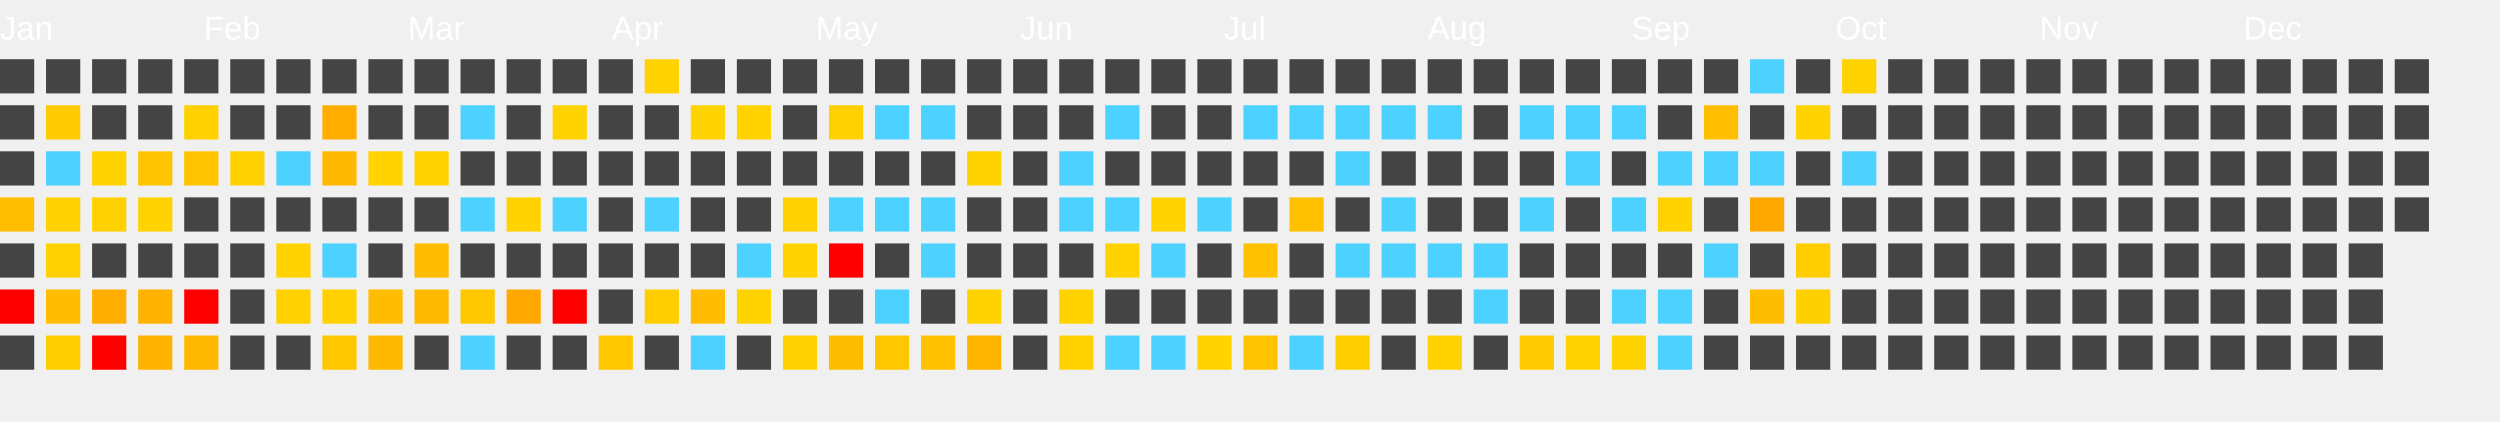
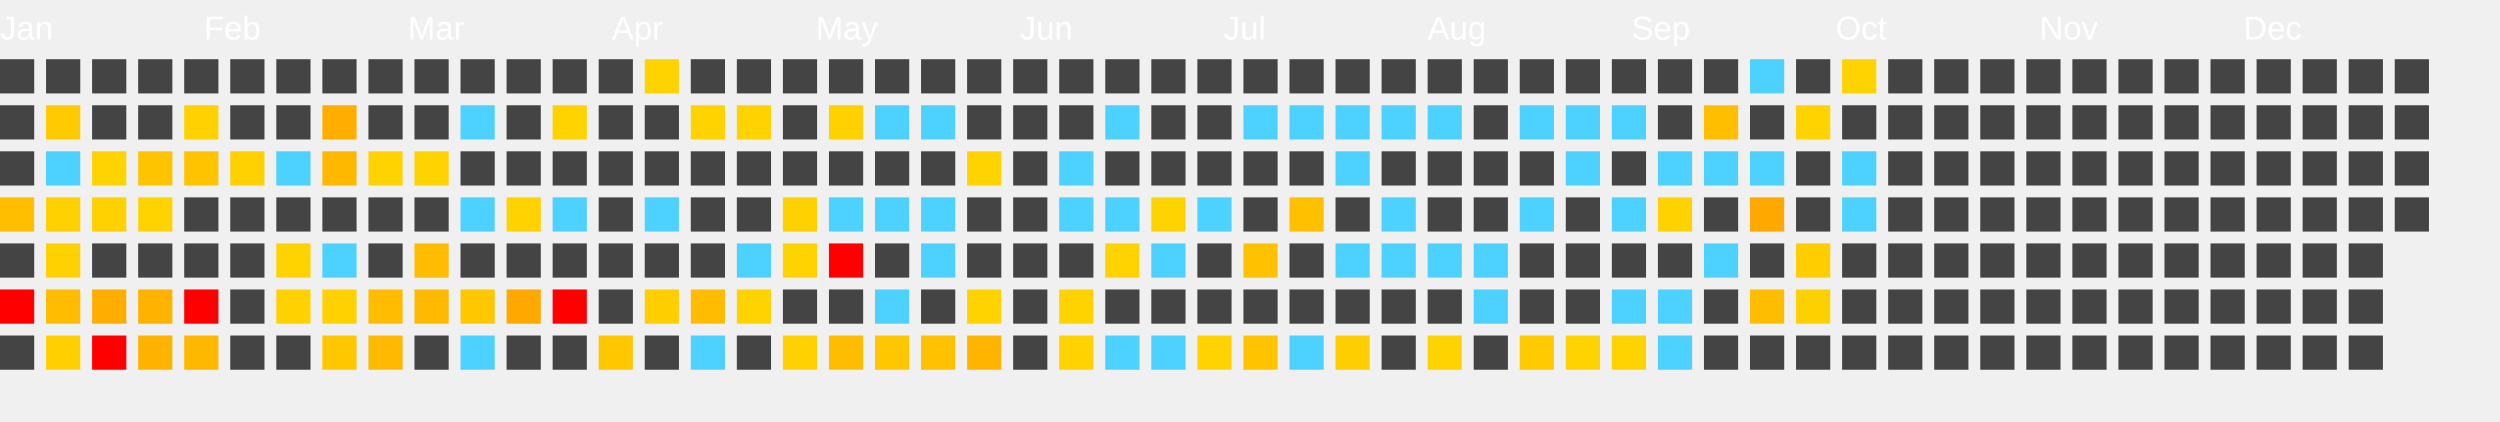
<svg xmlns="http://www.w3.org/2000/svg" baseProfile="full" height="32mm" version="1.1" viewBox="0,0,190,32" width="190mm">
  <defs />
  <rect fill="none" height="32" width="190" x="0" y="0" />
  <text fill="#FFFFFF" style="font-size:2.5px; font-family:Arial" x="0.0" y="3.0">Jan</text>
  <text fill="#FFFFFF" style="font-size:2.5px; font-family:Arial" x="15.5" y="3.0">Feb</text>
  <text fill="#FFFFFF" style="font-size:2.5px; font-family:Arial" x="31.0" y="3.0">Mar</text>
  <text fill="#FFFFFF" style="font-size:2.5px; font-family:Arial" x="46.5" y="3.0">Apr</text>
  <text fill="#FFFFFF" style="font-size:2.5px; font-family:Arial" x="62.0" y="3.0">May</text>
  <text fill="#FFFFFF" style="font-size:2.5px; font-family:Arial" x="77.5" y="3.0">Jun</text>
  <text fill="#FFFFFF" style="font-size:2.5px; font-family:Arial" x="93.0" y="3.0">Jul</text>
  <text fill="#FFFFFF" style="font-size:2.5px; font-family:Arial" x="108.5" y="3.0">Aug</text>
  <text fill="#FFFFFF" style="font-size:2.5px; font-family:Arial" x="124.0" y="3.0">Sep</text>
  <text fill="#FFFFFF" style="font-size:2.5px; font-family:Arial" x="139.5" y="3.0">Oct</text>
  <text fill="#FFFFFF" style="font-size:2.5px; font-family:Arial" x="155.0" y="3.0">Nov</text>
  <text fill="#FFFFFF" style="font-size:2.5px; font-family:Arial" x="170.5" y="3.0">Dec</text>
  <rect fill="#444444" height="2.6" width="2.6" x="0.0" y="4.5" />
  <rect fill="#444444" height="2.6" width="2.6" x="0.0" y="8.0" />
  <rect fill="#444444" height="2.6" width="2.6" x="0.0" y="11.5" />
  <rect fill="#ffbe00" height="2.6" width="2.6" x="0.0" y="15.0" />
  <rect fill="#444444" height="2.6" width="2.6" x="0.0" y="18.5" />
  <rect fill="red" height="2.6" width="2.6" x="0.0" y="22.0" />
  <rect fill="#444444" height="2.6" width="2.6" x="0.0" y="25.5" />
  <rect fill="#444444" height="2.6" width="2.6" x="3.5" y="4.5" />
  <rect fill="#ffcb00" height="2.6" width="2.6" x="3.5" y="8.0" />
  <rect fill="#4dd2ff" height="2.6" width="2.6" x="3.5" y="11.5" />
  <rect fill="#ffd100" height="2.6" width="2.6" x="3.5" y="15.0" />
  <rect fill="#ffd100" height="2.6" width="2.6" x="3.5" y="18.5" />
  <rect fill="#ffbc00" height="2.6" width="2.6" x="3.5" y="22.0" />
  <rect fill="#ffcf00" height="2.6" width="2.6" x="3.5" y="25.5" />
  <rect fill="#444444" height="2.6" width="2.6" x="7.0" y="4.5" />
  <rect fill="#444444" height="2.6" width="2.6" x="7.0" y="8.0" />
  <rect fill="#ffd300" height="2.6" width="2.6" x="7.0" y="11.5" />
  <rect fill="#ffd100" height="2.6" width="2.6" x="7.0" y="15.0" />
  <rect fill="#444444" height="2.6" width="2.6" x="7.0" y="18.5" />
  <rect fill="#ffae00" height="2.6" width="2.6" x="7.0" y="22.0" />
  <rect fill="red" height="2.6" width="2.6" x="7.0" y="25.5" />
  <rect fill="#444444" height="2.6" width="2.6" x="10.5" y="4.5" />
  <rect fill="#444444" height="2.6" width="2.6" x="10.5" y="8.0" />
  <rect fill="#ffc400" height="2.6" width="2.6" x="10.5" y="11.5" />
  <rect fill="#ffd300" height="2.6" width="2.6" x="10.5" y="15.0" />
  <rect fill="#444444" height="2.6" width="2.6" x="10.5" y="18.5" />
  <rect fill="#ffb200" height="2.6" width="2.6" x="10.5" y="22.0" />
  <rect fill="#ffb200" height="2.6" width="2.6" x="10.5" y="25.5" />
  <rect fill="#444444" height="2.6" width="2.6" x="14.0" y="4.5" />
  <rect fill="#ffd100" height="2.6" width="2.6" x="14.0" y="8.0" />
  <rect fill="#ffc300" height="2.6" width="2.6" x="14.0" y="11.5" />
  <rect fill="#444444" height="2.6" width="2.6" x="14.0" y="15.0" />
  <rect fill="#444444" height="2.6" width="2.6" x="14.0" y="18.5" />
  <rect fill="red" height="2.6" width="2.6" x="14.0" y="22.0" />
  <rect fill="#ffb800" height="2.6" width="2.6" x="14.0" y="25.5" />
  <rect fill="#444444" height="2.6" width="2.6" x="17.5" y="4.5" />
  <rect fill="#444444" height="2.6" width="2.6" x="17.5" y="8.0" />
  <rect fill="#ffd100" height="2.6" width="2.6" x="17.5" y="11.5" />
  <rect fill="#444444" height="2.6" width="2.6" x="17.5" y="15.0" />
  <rect fill="#444444" height="2.6" width="2.6" x="17.5" y="18.5" />
  <rect fill="#444444" height="2.6" width="2.6" x="17.5" y="22.0" />
  <rect fill="#444444" height="2.6" width="2.6" x="17.5" y="25.5" />
  <rect fill="#444444" height="2.6" width="2.6" x="21.0" y="4.5" />
  <rect fill="#444444" height="2.6" width="2.6" x="21.0" y="8.0" />
  <rect fill="#4dd2ff" height="2.6" width="2.6" x="21.0" y="11.5" />
  <rect fill="#444444" height="2.6" width="2.6" x="21.0" y="15.0" />
  <rect fill="#ffd300" height="2.6" width="2.6" x="21.0" y="18.5" />
  <rect fill="#ffd100" height="2.6" width="2.6" x="21.0" y="22.0" />
  <rect fill="#444444" height="2.6" width="2.6" x="21.0" y="25.5" />
  <rect fill="#444444" height="2.6" width="2.6" x="24.5" y="4.5" />
  <rect fill="#ffae00" height="2.6" width="2.6" x="24.5" y="8.0" />
  <rect fill="#ffb800" height="2.6" width="2.6" x="24.5" y="11.5" />
  <rect fill="#444444" height="2.6" width="2.6" x="24.5" y="15.0" />
  <rect fill="#4dd2ff" height="2.6" width="2.6" x="24.5" y="18.5" />
  <rect fill="#ffd100" height="2.6" width="2.6" x="24.5" y="22.0" />
  <rect fill="#ffc700" height="2.6" width="2.6" x="24.5" y="25.5" />
  <rect fill="#444444" height="2.6" width="2.6" x="28.0" y="4.5" />
  <rect fill="#444444" height="2.6" width="2.6" x="28.0" y="8.0" />
  <rect fill="#ffd300" height="2.6" width="2.6" x="28.0" y="11.5" />
  <rect fill="#444444" height="2.6" width="2.6" x="28.0" y="15.0" />
  <rect fill="#444444" height="2.6" width="2.6" x="28.0" y="18.5" />
  <rect fill="#ffbc00" height="2.6" width="2.6" x="28.0" y="22.0" />
  <rect fill="#ffb900" height="2.6" width="2.6" x="28.0" y="25.5" />
  <rect fill="#444444" height="2.6" width="2.6" x="31.5" y="4.5" />
  <rect fill="#444444" height="2.6" width="2.6" x="31.5" y="8.0" />
  <rect fill="#ffd300" height="2.6" width="2.6" x="31.5" y="11.5" />
  <rect fill="#444444" height="2.6" width="2.6" x="31.5" y="15.0" />
  <rect fill="#ffbc00" height="2.6" width="2.6" x="31.5" y="18.5" />
  <rect fill="#ffba00" height="2.6" width="2.6" x="31.5" y="22.0" />
  <rect fill="#444444" height="2.6" width="2.6" x="31.5" y="25.5" />
  <rect fill="#444444" height="2.6" width="2.6" x="35.0" y="4.5" />
  <rect fill="#4dd2ff" height="2.6" width="2.6" x="35.0" y="8.0" />
  <rect fill="#444444" height="2.6" width="2.6" x="35.0" y="11.5" />
  <rect fill="#4dd2ff" height="2.6" width="2.6" x="35.0" y="15.0" />
  <rect fill="#444444" height="2.6" width="2.6" x="35.0" y="18.5" />
  <rect fill="#ffc700" height="2.6" width="2.6" x="35.0" y="22.0" />
  <rect fill="#4dd2ff" height="2.6" width="2.6" x="35.0" y="25.5" />
  <rect fill="#444444" height="2.6" width="2.6" x="38.5" y="4.5" />
  <rect fill="#444444" height="2.6" width="2.6" x="38.5" y="8.0" />
  <rect fill="#444444" height="2.6" width="2.6" x="38.5" y="11.5" />
  <rect fill="#ffd200" height="2.6" width="2.6" x="38.5" y="15.0" />
  <rect fill="#444444" height="2.6" width="2.6" x="38.5" y="18.5" />
  <rect fill="#ffa900" height="2.6" width="2.6" x="38.5" y="22.0" />
  <rect fill="#444444" height="2.6" width="2.6" x="38.5" y="25.5" />
  <rect fill="#444444" height="2.6" width="2.6" x="42.0" y="4.5" />
  <rect fill="#ffd300" height="2.6" width="2.6" x="42.0" y="8.0" />
  <rect fill="#444444" height="2.6" width="2.6" x="42.0" y="11.5" />
  <rect fill="#4dd2ff" height="2.6" width="2.6" x="42.0" y="15.0" />
  <rect fill="#444444" height="2.6" width="2.6" x="42.0" y="18.5" />
  <rect fill="red" height="2.6" width="2.6" x="42.0" y="22.0" />
  <rect fill="#444444" height="2.6" width="2.6" x="42.0" y="25.5" />
  <rect fill="#444444" height="2.6" width="2.6" x="45.5" y="4.5" />
  <rect fill="#444444" height="2.6" width="2.6" x="45.5" y="8.0" />
  <rect fill="#444444" height="2.6" width="2.6" x="45.5" y="11.5" />
  <rect fill="#444444" height="2.6" width="2.6" x="45.5" y="15.0" />
  <rect fill="#444444" height="2.6" width="2.6" x="45.5" y="18.5" />
  <rect fill="#444444" height="2.6" width="2.6" x="45.5" y="22.0" />
  <rect fill="#ffc700" height="2.6" width="2.6" x="45.5" y="25.5" />
  <rect fill="#ffd300" height="2.6" width="2.6" x="49.0" y="4.5" />
  <rect fill="#444444" height="2.6" width="2.6" x="49.0" y="8.0" />
  <rect fill="#444444" height="2.6" width="2.6" x="49.0" y="11.5" />
  <rect fill="#4dd2ff" height="2.6" width="2.6" x="49.0" y="15.0" />
  <rect fill="#444444" height="2.6" width="2.6" x="49.0" y="18.5" />
  <rect fill="#ffce00" height="2.6" width="2.6" x="49.0" y="22.0" />
  <rect fill="#444444" height="2.6" width="2.6" x="49.0" y="25.5" />
  <rect fill="#444444" height="2.6" width="2.6" x="52.5" y="4.5" />
  <rect fill="#ffd300" height="2.6" width="2.6" x="52.5" y="8.0" />
  <rect fill="#444444" height="2.6" width="2.6" x="52.5" y="11.5" />
  <rect fill="#444444" height="2.6" width="2.6" x="52.5" y="15.0" />
  <rect fill="#444444" height="2.6" width="2.6" x="52.5" y="18.5" />
  <rect fill="#ffbc00" height="2.6" width="2.6" x="52.5" y="22.0" />
  <rect fill="#4dd2ff" height="2.6" width="2.6" x="52.5" y="25.5" />
  <rect fill="#444444" height="2.6" width="2.6" x="56.0" y="4.5" />
  <rect fill="#ffd200" height="2.6" width="2.6" x="56.0" y="8.0" />
  <rect fill="#444444" height="2.6" width="2.6" x="56.0" y="11.5" />
  <rect fill="#444444" height="2.6" width="2.6" x="56.0" y="15.0" />
  <rect fill="#4dd2ff" height="2.6" width="2.6" x="56.0" y="18.5" />
  <rect fill="#ffd300" height="2.6" width="2.6" x="56.0" y="22.0" />
  <rect fill="#444444" height="2.6" width="2.6" x="56.0" y="25.5" />
  <rect fill="#444444" height="2.6" width="2.6" x="59.5" y="4.5" />
  <rect fill="#444444" height="2.6" width="2.6" x="59.5" y="8.0" />
  <rect fill="#444444" height="2.6" width="2.6" x="59.5" y="11.5" />
  <rect fill="#ffd100" height="2.6" width="2.6" x="59.5" y="15.0" />
  <rect fill="#ffd300" height="2.6" width="2.6" x="59.5" y="18.5" />
  <rect fill="#444444" height="2.6" width="2.6" x="59.5" y="22.0" />
  <rect fill="#ffd100" height="2.6" width="2.6" x="59.5" y="25.5" />
  <rect fill="#444444" height="2.6" width="2.6" x="63.0" y="4.5" />
  <rect fill="#ffd100" height="2.6" width="2.6" x="63.0" y="8.0" />
  <rect fill="#444444" height="2.6" width="2.6" x="63.0" y="11.5" />
  <rect fill="#4dd2ff" height="2.6" width="2.6" x="63.0" y="15.0" />
  <rect fill="red" height="2.6" width="2.6" x="63.0" y="18.5" />
  <rect fill="#444444" height="2.6" width="2.6" x="63.0" y="22.0" />
  <rect fill="#ffbd00" height="2.6" width="2.6" x="63.0" y="25.5" />
  <rect fill="#444444" height="2.6" width="2.6" x="66.5" y="4.5" />
  <rect fill="#4dd2ff" height="2.6" width="2.6" x="66.5" y="8.0" />
  <rect fill="#444444" height="2.6" width="2.6" x="66.5" y="11.5" />
  <rect fill="#4dd2ff" height="2.6" width="2.6" x="66.5" y="15.0" />
  <rect fill="#444444" height="2.6" width="2.6" x="66.5" y="18.5" />
  <rect fill="#4dd2ff" height="2.6" width="2.6" x="66.5" y="22.0" />
  <rect fill="#ffc700" height="2.6" width="2.6" x="66.5" y="25.5" />
  <rect fill="#444444" height="2.6" width="2.6" x="70.0" y="4.5" />
  <rect fill="#4dd2ff" height="2.6" width="2.6" x="70.0" y="8.0" />
  <rect fill="#444444" height="2.6" width="2.6" x="70.0" y="11.5" />
  <rect fill="#4dd2ff" height="2.6" width="2.6" x="70.0" y="15.0" />
  <rect fill="#4dd2ff" height="2.6" width="2.6" x="70.0" y="18.5" />
  <rect fill="#444444" height="2.6" width="2.6" x="70.0" y="22.0" />
  <rect fill="#ffc100" height="2.6" width="2.6" x="70.0" y="25.5" />
  <rect fill="#444444" height="2.6" width="2.6" x="73.5" y="4.5" />
  <rect fill="#444444" height="2.6" width="2.6" x="73.5" y="8.0" />
  <rect fill="#ffd300" height="2.6" width="2.6" x="73.5" y="11.5" />
  <rect fill="#444444" height="2.6" width="2.6" x="73.5" y="15.0" />
  <rect fill="#444444" height="2.6" width="2.6" x="73.5" y="18.5" />
  <rect fill="#ffd300" height="2.6" width="2.6" x="73.5" y="22.0" />
  <rect fill="#ffb400" height="2.6" width="2.6" x="73.5" y="25.5" />
  <rect fill="#444444" height="2.6" width="2.6" x="77.0" y="4.5" />
  <rect fill="#444444" height="2.6" width="2.6" x="77.0" y="8.0" />
  <rect fill="#444444" height="2.6" width="2.6" x="77.0" y="11.5" />
  <rect fill="#444444" height="2.6" width="2.6" x="77.0" y="15.0" />
  <rect fill="#444444" height="2.6" width="2.6" x="77.0" y="18.5" />
  <rect fill="#444444" height="2.6" width="2.6" x="77.0" y="22.0" />
  <rect fill="#444444" height="2.6" width="2.6" x="77.0" y="25.5" />
  <rect fill="#444444" height="2.6" width="2.6" x="80.5" y="4.5" />
  <rect fill="#444444" height="2.6" width="2.6" x="80.5" y="8.0" />
  <rect fill="#4dd2ff" height="2.6" width="2.6" x="80.5" y="11.5" />
  <rect fill="#4dd2ff" height="2.6" width="2.6" x="80.5" y="15.0" />
  <rect fill="#444444" height="2.6" width="2.6" x="80.5" y="18.5" />
  <rect fill="#ffd300" height="2.6" width="2.6" x="80.5" y="22.0" />
  <rect fill="#ffd200" height="2.6" width="2.6" x="80.5" y="25.5" />
  <rect fill="#444444" height="2.6" width="2.6" x="84.0" y="4.5" />
  <rect fill="#4dd2ff" height="2.6" width="2.6" x="84.0" y="8.0" />
  <rect fill="#444444" height="2.6" width="2.6" x="84.0" y="11.5" />
  <rect fill="#4dd2ff" height="2.6" width="2.6" x="84.0" y="15.0" />
  <rect fill="#ffd300" height="2.6" width="2.6" x="84.0" y="18.5" />
  <rect fill="#444444" height="2.6" width="2.6" x="84.0" y="22.0" />
  <rect fill="#4dd2ff" height="2.6" width="2.6" x="84.0" y="25.5" />
  <rect fill="#444444" height="2.6" width="2.6" x="87.5" y="4.5" />
  <rect fill="#444444" height="2.6" width="2.6" x="87.5" y="8.0" />
  <rect fill="#444444" height="2.6" width="2.6" x="87.5" y="11.5" />
  <rect fill="#ffd300" height="2.6" width="2.6" x="87.5" y="15.0" />
  <rect fill="#4dd2ff" height="2.6" width="2.6" x="87.5" y="18.5" />
  <rect fill="#444444" height="2.6" width="2.6" x="87.5" y="22.0" />
  <rect fill="#4dd2ff" height="2.6" width="2.6" x="87.5" y="25.5" />
  <rect fill="#444444" height="2.6" width="2.6" x="91.0" y="4.5" />
  <rect fill="#444444" height="2.6" width="2.6" x="91.0" y="8.0" />
  <rect fill="#444444" height="2.6" width="2.6" x="91.0" y="11.5" />
  <rect fill="#4dd2ff" height="2.6" width="2.6" x="91.0" y="15.0" />
  <rect fill="#444444" height="2.6" width="2.6" x="91.0" y="18.5" />
  <rect fill="#444444" height="2.6" width="2.6" x="91.0" y="22.0" />
  <rect fill="#ffd200" height="2.6" width="2.6" x="91.0" y="25.5" />
  <rect fill="#444444" height="2.6" width="2.6" x="94.5" y="4.5" />
  <rect fill="#4dd2ff" height="2.6" width="2.6" x="94.5" y="8.0" />
  <rect fill="#444444" height="2.6" width="2.6" x="94.5" y="11.5" />
  <rect fill="#444444" height="2.6" width="2.6" x="94.5" y="15.0" />
  <rect fill="#ffc100" height="2.6" width="2.6" x="94.5" y="18.5" />
  <rect fill="#444444" height="2.6" width="2.6" x="94.5" y="22.0" />
  <rect fill="#ffc300" height="2.6" width="2.6" x="94.5" y="25.5" />
  <rect fill="#444444" height="2.6" width="2.6" x="98.0" y="4.5" />
  <rect fill="#4dd2ff" height="2.6" width="2.6" x="98.0" y="8.0" />
  <rect fill="#444444" height="2.6" width="2.6" x="98.0" y="11.5" />
  <rect fill="#ffc000" height="2.6" width="2.6" x="98.0" y="15.0" />
  <rect fill="#444444" height="2.6" width="2.6" x="98.0" y="18.5" />
  <rect fill="#444444" height="2.6" width="2.6" x="98.0" y="22.0" />
  <rect fill="#4dd2ff" height="2.6" width="2.6" x="98.0" y="25.5" />
  <rect fill="#444444" height="2.6" width="2.6" x="101.5" y="4.5" />
  <rect fill="#4dd2ff" height="2.6" width="2.6" x="101.5" y="8.0" />
  <rect fill="#4dd2ff" height="2.6" width="2.6" x="101.5" y="11.5" />
  <rect fill="#444444" height="2.6" width="2.6" x="101.5" y="15.0" />
  <rect fill="#4dd2ff" height="2.6" width="2.6" x="101.5" y="18.5" />
  <rect fill="#444444" height="2.6" width="2.6" x="101.5" y="22.0" />
  <rect fill="#ffce00" height="2.6" width="2.6" x="101.5" y="25.5" />
  <rect fill="#444444" height="2.6" width="2.6" x="105.0" y="4.5" />
  <rect fill="#4dd2ff" height="2.6" width="2.6" x="105.0" y="8.0" />
  <rect fill="#444444" height="2.6" width="2.6" x="105.0" y="11.5" />
  <rect fill="#4dd2ff" height="2.6" width="2.6" x="105.0" y="15.0" />
  <rect fill="#4dd2ff" height="2.6" width="2.6" x="105.0" y="18.5" />
  <rect fill="#444444" height="2.6" width="2.6" x="105.0" y="22.0" />
  <rect fill="#444444" height="2.6" width="2.6" x="105.0" y="25.5" />
  <rect fill="#444444" height="2.6" width="2.6" x="108.5" y="4.5" />
  <rect fill="#4dd2ff" height="2.6" width="2.6" x="108.5" y="8.0" />
  <rect fill="#444444" height="2.6" width="2.6" x="108.5" y="11.5" />
  <rect fill="#444444" height="2.6" width="2.6" x="108.5" y="15.0" />
  <rect fill="#4dd2ff" height="2.6" width="2.6" x="108.5" y="18.5" />
  <rect fill="#444444" height="2.6" width="2.6" x="108.5" y="22.0" />
  <rect fill="#ffd300" height="2.6" width="2.6" x="108.5" y="25.5" />
  <rect fill="#444444" height="2.6" width="2.6" x="112.0" y="4.5" />
  <rect fill="#444444" height="2.6" width="2.6" x="112.0" y="8.0" />
  <rect fill="#444444" height="2.6" width="2.6" x="112.0" y="11.5" />
  <rect fill="#444444" height="2.6" width="2.6" x="112.0" y="15.0" />
  <rect fill="#4dd2ff" height="2.6" width="2.6" x="112.0" y="18.5" />
  <rect fill="#4dd2ff" height="2.6" width="2.6" x="112.0" y="22.0" />
  <rect fill="#444444" height="2.6" width="2.6" x="112.0" y="25.5" />
  <rect fill="#444444" height="2.6" width="2.6" x="115.5" y="4.5" />
  <rect fill="#4dd2ff" height="2.6" width="2.6" x="115.5" y="8.0" />
  <rect fill="#444444" height="2.6" width="2.6" x="115.5" y="11.5" />
  <rect fill="#4dd2ff" height="2.6" width="2.6" x="115.5" y="15.0" />
  <rect fill="#444444" height="2.6" width="2.6" x="115.5" y="18.5" />
  <rect fill="#444444" height="2.6" width="2.6" x="115.5" y="22.0" />
  <rect fill="#ffcb00" height="2.6" width="2.6" x="115.5" y="25.5" />
  <rect fill="#444444" height="2.6" width="2.6" x="119.0" y="4.5" />
  <rect fill="#4dd2ff" height="2.6" width="2.6" x="119.0" y="8.0" />
  <rect fill="#4dd2ff" height="2.6" width="2.6" x="119.0" y="11.5" />
  <rect fill="#444444" height="2.6" width="2.6" x="119.0" y="15.0" />
  <rect fill="#444444" height="2.6" width="2.6" x="119.0" y="18.5" />
  <rect fill="#444444" height="2.6" width="2.6" x="119.0" y="22.0" />
  <rect fill="#ffd300" height="2.6" width="2.6" x="119.0" y="25.5" />
  <rect fill="#444444" height="2.6" width="2.6" x="122.5" y="4.5" />
  <rect fill="#4dd2ff" height="2.6" width="2.6" x="122.5" y="8.0" />
  <rect fill="#444444" height="2.6" width="2.6" x="122.5" y="11.5" />
  <rect fill="#4dd2ff" height="2.6" width="2.6" x="122.5" y="15.0" />
  <rect fill="#444444" height="2.6" width="2.6" x="122.5" y="18.5" />
  <rect fill="#4dd2ff" height="2.6" width="2.6" x="122.5" y="22.0" />
  <rect fill="#ffd300" height="2.6" width="2.6" x="122.5" y="25.5" />
  <rect fill="#444444" height="2.6" width="2.6" x="126.0" y="4.5" />
  <rect fill="#444444" height="2.6" width="2.6" x="126.0" y="8.0" />
  <rect fill="#4dd2ff" height="2.6" width="2.6" x="126.0" y="11.5" />
  <rect fill="#ffd200" height="2.6" width="2.6" x="126.0" y="15.0" />
  <rect fill="#444444" height="2.6" width="2.6" x="126.0" y="18.5" />
  <rect fill="#4dd2ff" height="2.6" width="2.6" x="126.0" y="22.0" />
  <rect fill="#4dd2ff" height="2.6" width="2.6" x="126.0" y="25.5" />
  <rect fill="#444444" height="2.6" width="2.6" x="129.5" y="4.5" />
  <rect fill="#ffbe00" height="2.6" width="2.6" x="129.5" y="8.0" />
  <rect fill="#4dd2ff" height="2.6" width="2.6" x="129.5" y="11.5" />
  <rect fill="#444444" height="2.6" width="2.6" x="129.5" y="15.0" />
  <rect fill="#4dd2ff" height="2.6" width="2.6" x="129.5" y="18.5" />
  <rect fill="#444444" height="2.6" width="2.6" x="129.5" y="22.0" />
  <rect fill="#444444" height="2.6" width="2.6" x="129.5" y="25.5" />
  <rect fill="#4dd2ff" height="2.6" width="2.6" x="133.0" y="4.5" />
  <rect fill="#444444" height="2.6" width="2.6" x="133.0" y="8.0" />
  <rect fill="#4dd2ff" height="2.6" width="2.6" x="133.0" y="11.5" />
  <rect fill="#ffa900" height="2.6" width="2.6" x="133.0" y="15.0" />
  <rect fill="#444444" height="2.6" width="2.6" x="133.0" y="18.5" />
  <rect fill="#ffbd00" height="2.6" width="2.6" x="133.0" y="22.0" />
  <rect fill="#444444" height="2.6" width="2.6" x="133.0" y="25.5" />
  <rect fill="#444444" height="2.6" width="2.6" x="136.5" y="4.5" />
  <rect fill="#ffd300" height="2.6" width="2.6" x="136.5" y="8.0" />
  <rect fill="#444444" height="2.6" width="2.6" x="136.5" y="11.5" />
  <rect fill="#444444" height="2.6" width="2.6" x="136.5" y="15.0" />
  <rect fill="#ffcd00" height="2.6" width="2.6" x="136.5" y="18.5" />
  <rect fill="#ffd000" height="2.6" width="2.6" x="136.5" y="22.0" />
  <rect fill="#444444" height="2.6" width="2.6" x="136.5" y="25.5" />
  <rect fill="#ffd300" height="2.6" width="2.6" x="140.0" y="4.5" />
  <rect fill="#444444" height="2.6" width="2.6" x="140.0" y="8.0" />
  <rect fill="#4dd2ff" height="2.6" width="2.6" x="140.0" y="11.5" />
-   <rect fill="#444444" height="2.6" width="2.6" x="140.0" y="15.0" />
+   <rect fill="#4dd2ff" height="2.6" width="2.6" x="140.0" y="15.0" />
  <rect fill="#444444" height="2.6" width="2.6" x="140.0" y="18.5" />
  <rect fill="#444444" height="2.6" width="2.6" x="140.0" y="22.0" />
  <rect fill="#444444" height="2.6" width="2.6" x="140.0" y="25.5" />
  <rect fill="#444444" height="2.6" width="2.6" x="143.5" y="4.5" />
  <rect fill="#444444" height="2.6" width="2.6" x="143.5" y="8.0" />
  <rect fill="#444444" height="2.6" width="2.6" x="143.5" y="11.5" />
  <rect fill="#444444" height="2.6" width="2.6" x="143.5" y="15.0" />
  <rect fill="#444444" height="2.6" width="2.6" x="143.5" y="18.5" />
  <rect fill="#444444" height="2.6" width="2.6" x="143.5" y="22.0" />
  <rect fill="#444444" height="2.6" width="2.6" x="143.5" y="25.5" />
  <rect fill="#444444" height="2.6" width="2.6" x="147.0" y="4.5" />
  <rect fill="#444444" height="2.6" width="2.6" x="147.0" y="8.0" />
  <rect fill="#444444" height="2.6" width="2.6" x="147.0" y="11.5" />
  <rect fill="#444444" height="2.6" width="2.6" x="147.0" y="15.0" />
  <rect fill="#444444" height="2.6" width="2.6" x="147.0" y="18.5" />
  <rect fill="#444444" height="2.6" width="2.6" x="147.0" y="22.0" />
  <rect fill="#444444" height="2.6" width="2.6" x="147.0" y="25.5" />
  <rect fill="#444444" height="2.6" width="2.6" x="150.5" y="4.5" />
  <rect fill="#444444" height="2.6" width="2.6" x="150.5" y="8.0" />
  <rect fill="#444444" height="2.6" width="2.6" x="150.5" y="11.5" />
  <rect fill="#444444" height="2.6" width="2.6" x="150.5" y="15.0" />
  <rect fill="#444444" height="2.6" width="2.6" x="150.5" y="18.5" />
  <rect fill="#444444" height="2.6" width="2.6" x="150.5" y="22.0" />
  <rect fill="#444444" height="2.6" width="2.6" x="150.5" y="25.5" />
  <rect fill="#444444" height="2.6" width="2.6" x="154.0" y="4.5" />
  <rect fill="#444444" height="2.6" width="2.6" x="154.0" y="8.0" />
  <rect fill="#444444" height="2.6" width="2.6" x="154.0" y="11.5" />
  <rect fill="#444444" height="2.6" width="2.6" x="154.0" y="15.0" />
  <rect fill="#444444" height="2.6" width="2.6" x="154.0" y="18.5" />
  <rect fill="#444444" height="2.6" width="2.6" x="154.0" y="22.0" />
  <rect fill="#444444" height="2.6" width="2.6" x="154.0" y="25.5" />
  <rect fill="#444444" height="2.6" width="2.6" x="157.5" y="4.5" />
  <rect fill="#444444" height="2.6" width="2.6" x="157.5" y="8.0" />
  <rect fill="#444444" height="2.6" width="2.6" x="157.5" y="11.5" />
  <rect fill="#444444" height="2.6" width="2.6" x="157.5" y="15.0" />
  <rect fill="#444444" height="2.6" width="2.6" x="157.5" y="18.5" />
  <rect fill="#444444" height="2.6" width="2.6" x="157.5" y="22.0" />
  <rect fill="#444444" height="2.6" width="2.6" x="157.5" y="25.5" />
  <rect fill="#444444" height="2.6" width="2.6" x="161.0" y="4.5" />
  <rect fill="#444444" height="2.6" width="2.6" x="161.0" y="8.0" />
  <rect fill="#444444" height="2.6" width="2.6" x="161.0" y="11.5" />
  <rect fill="#444444" height="2.6" width="2.6" x="161.0" y="15.0" />
  <rect fill="#444444" height="2.6" width="2.6" x="161.0" y="18.5" />
  <rect fill="#444444" height="2.6" width="2.6" x="161.0" y="22.0" />
  <rect fill="#444444" height="2.6" width="2.6" x="161.0" y="25.5" />
  <rect fill="#444444" height="2.6" width="2.6" x="164.5" y="4.5" />
  <rect fill="#444444" height="2.6" width="2.6" x="164.5" y="8.0" />
  <rect fill="#444444" height="2.6" width="2.6" x="164.5" y="11.5" />
  <rect fill="#444444" height="2.6" width="2.6" x="164.5" y="15.0" />
  <rect fill="#444444" height="2.6" width="2.6" x="164.5" y="18.5" />
  <rect fill="#444444" height="2.6" width="2.6" x="164.5" y="22.0" />
  <rect fill="#444444" height="2.6" width="2.6" x="164.5" y="25.5" />
  <rect fill="#444444" height="2.6" width="2.6" x="168.0" y="4.5" />
  <rect fill="#444444" height="2.6" width="2.6" x="168.0" y="8.0" />
  <rect fill="#444444" height="2.6" width="2.6" x="168.0" y="11.5" />
  <rect fill="#444444" height="2.6" width="2.6" x="168.0" y="15.0" />
  <rect fill="#444444" height="2.6" width="2.6" x="168.0" y="18.5" />
  <rect fill="#444444" height="2.6" width="2.6" x="168.0" y="22.0" />
  <rect fill="#444444" height="2.6" width="2.6" x="168.0" y="25.5" />
  <rect fill="#444444" height="2.6" width="2.6" x="171.5" y="4.5" />
  <rect fill="#444444" height="2.6" width="2.6" x="171.5" y="8.0" />
  <rect fill="#444444" height="2.6" width="2.6" x="171.5" y="11.5" />
  <rect fill="#444444" height="2.6" width="2.6" x="171.5" y="15.0" />
  <rect fill="#444444" height="2.6" width="2.6" x="171.5" y="18.5" />
  <rect fill="#444444" height="2.6" width="2.6" x="171.5" y="22.0" />
  <rect fill="#444444" height="2.6" width="2.6" x="171.5" y="25.5" />
  <rect fill="#444444" height="2.6" width="2.6" x="175.0" y="4.5" />
  <rect fill="#444444" height="2.6" width="2.6" x="175.0" y="8.0" />
  <rect fill="#444444" height="2.6" width="2.6" x="175.0" y="11.5" />
  <rect fill="#444444" height="2.6" width="2.6" x="175.0" y="15.0" />
  <rect fill="#444444" height="2.6" width="2.6" x="175.0" y="18.5" />
  <rect fill="#444444" height="2.6" width="2.6" x="175.0" y="22.0" />
  <rect fill="#444444" height="2.6" width="2.6" x="175.0" y="25.5" />
  <rect fill="#444444" height="2.6" width="2.6" x="178.5" y="4.5" />
  <rect fill="#444444" height="2.6" width="2.6" x="178.5" y="8.0" />
  <rect fill="#444444" height="2.6" width="2.6" x="178.5" y="11.5" />
  <rect fill="#444444" height="2.6" width="2.6" x="178.5" y="15.0" />
  <rect fill="#444444" height="2.6" width="2.6" x="178.5" y="18.5" />
  <rect fill="#444444" height="2.6" width="2.6" x="178.5" y="22.0" />
  <rect fill="#444444" height="2.6" width="2.6" x="178.5" y="25.5" />
  <rect fill="#444444" height="2.6" width="2.6" x="182.0" y="4.5" />
  <rect fill="#444444" height="2.6" width="2.6" x="182.0" y="8.0" />
  <rect fill="#444444" height="2.6" width="2.6" x="182.0" y="11.5" />
  <rect fill="#444444" height="2.6" width="2.6" x="182.0" y="15.0" />
</svg>
